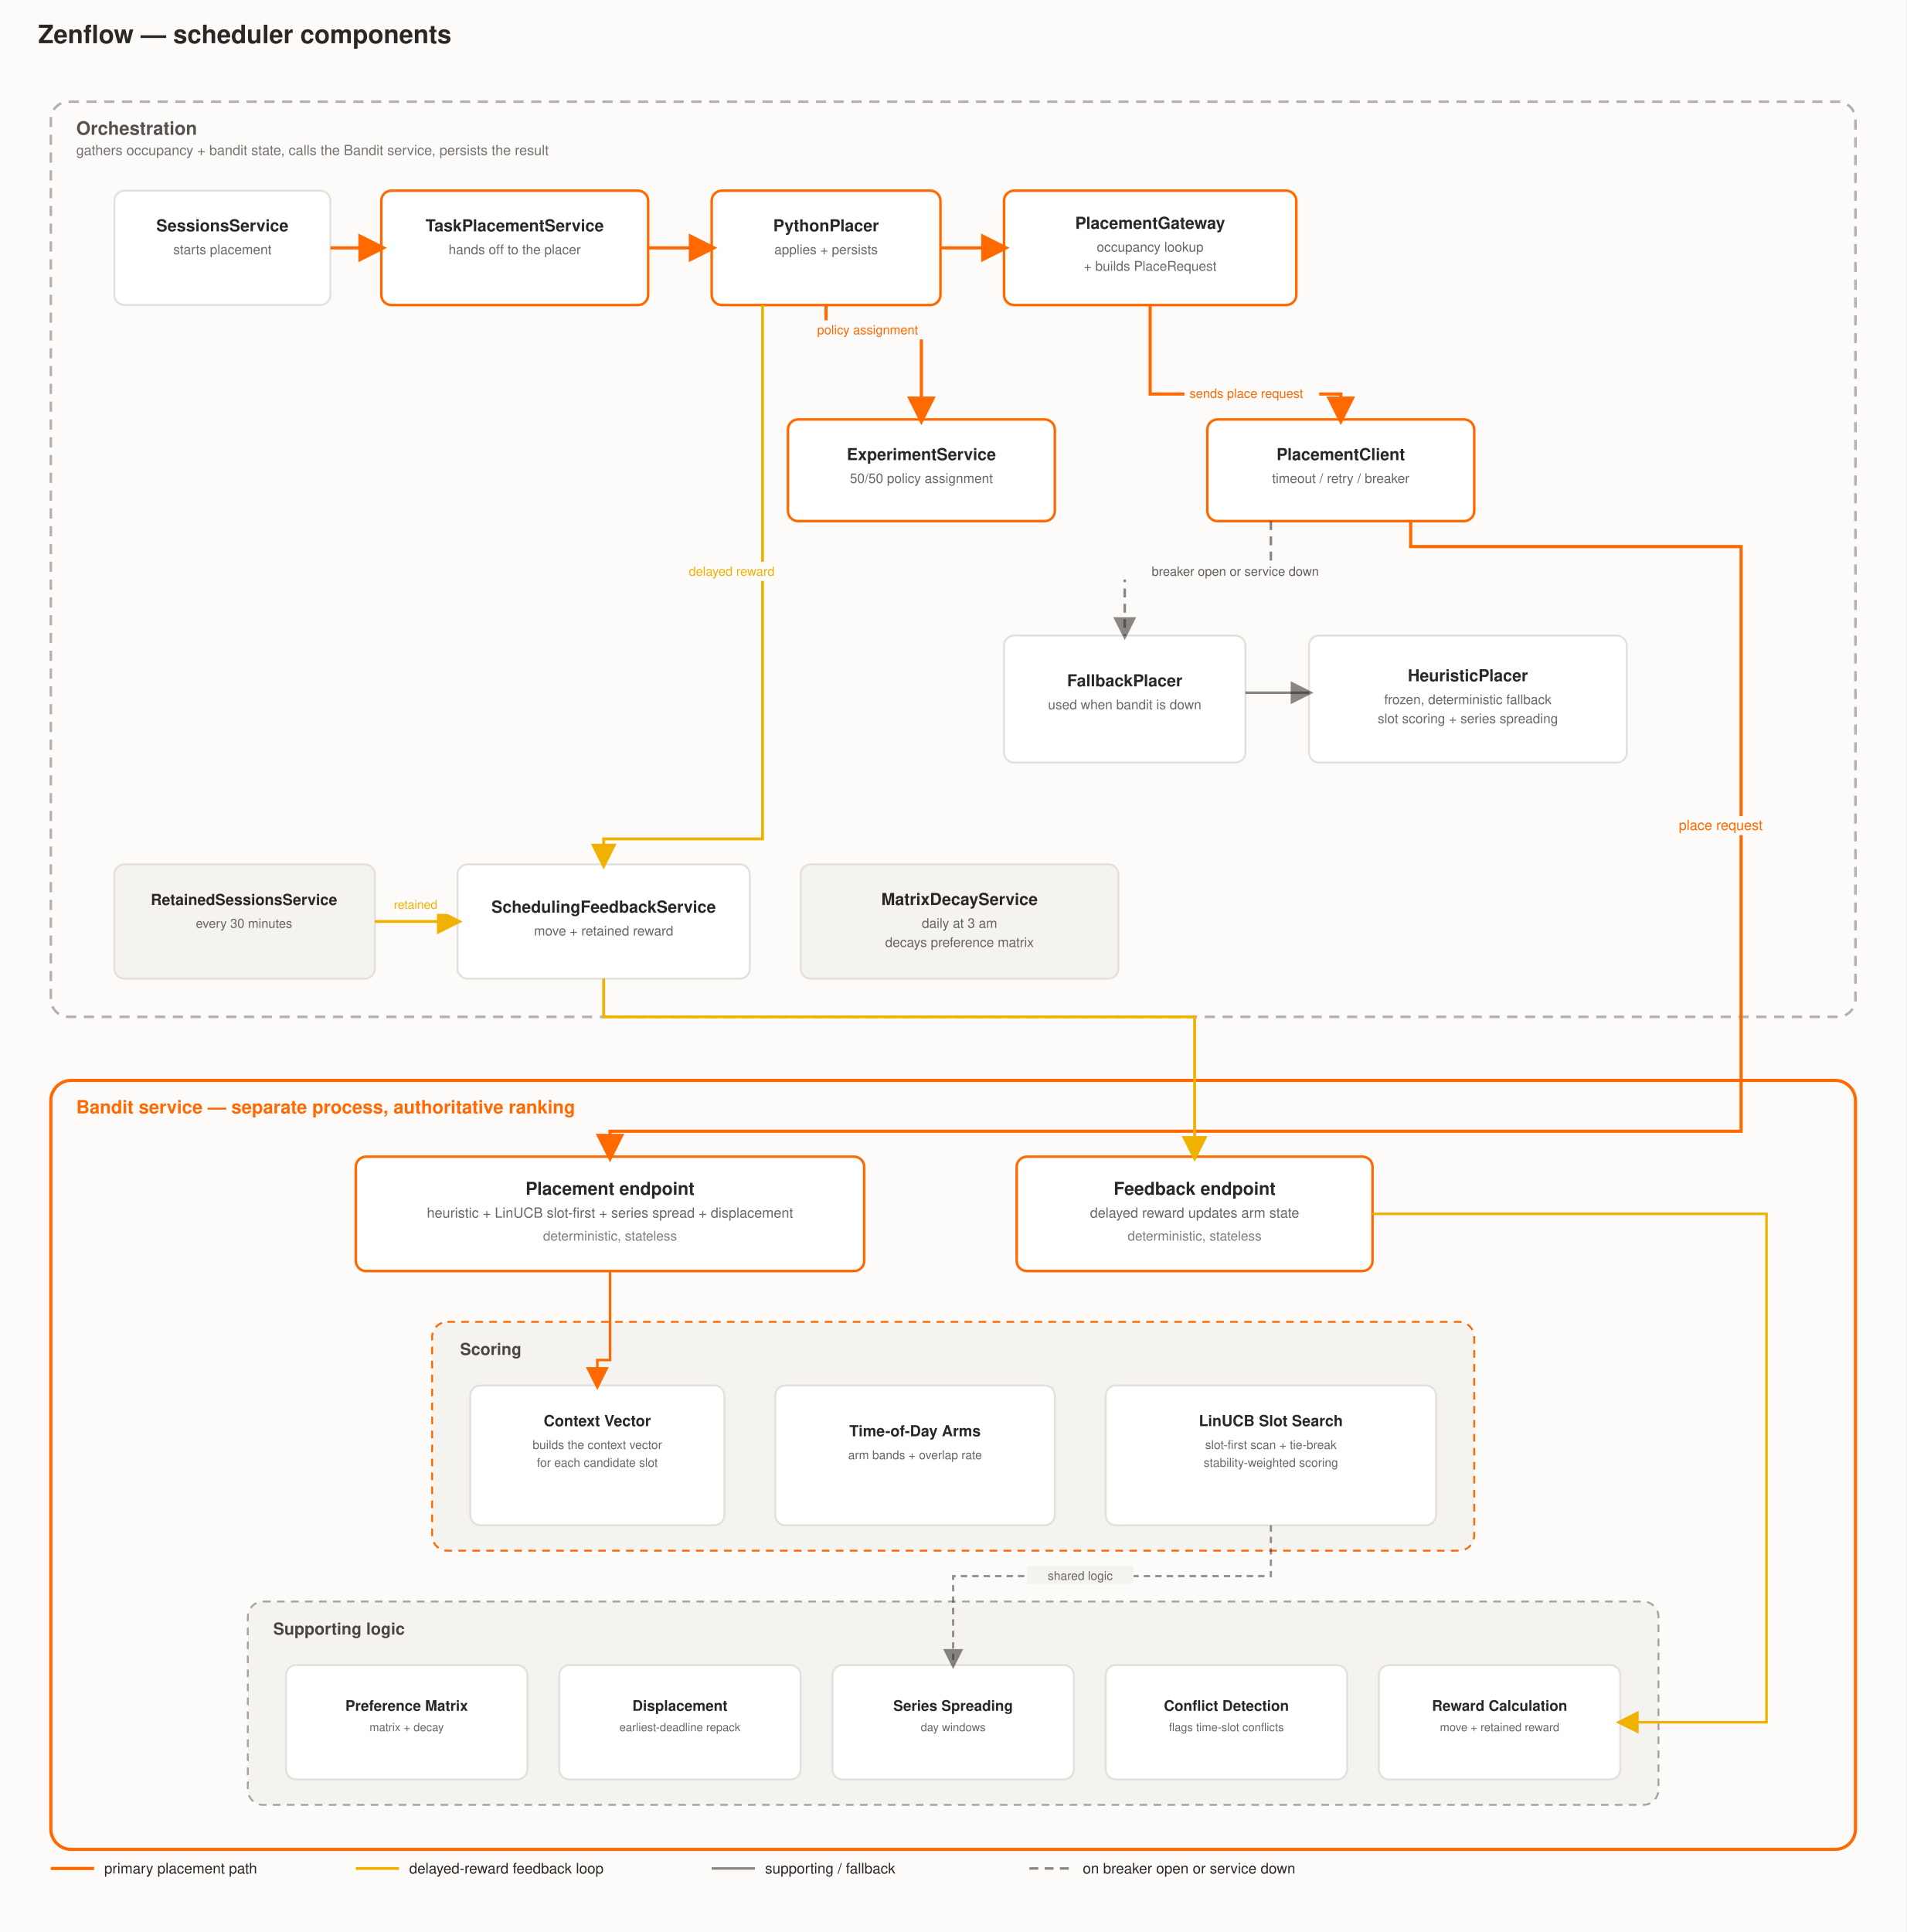
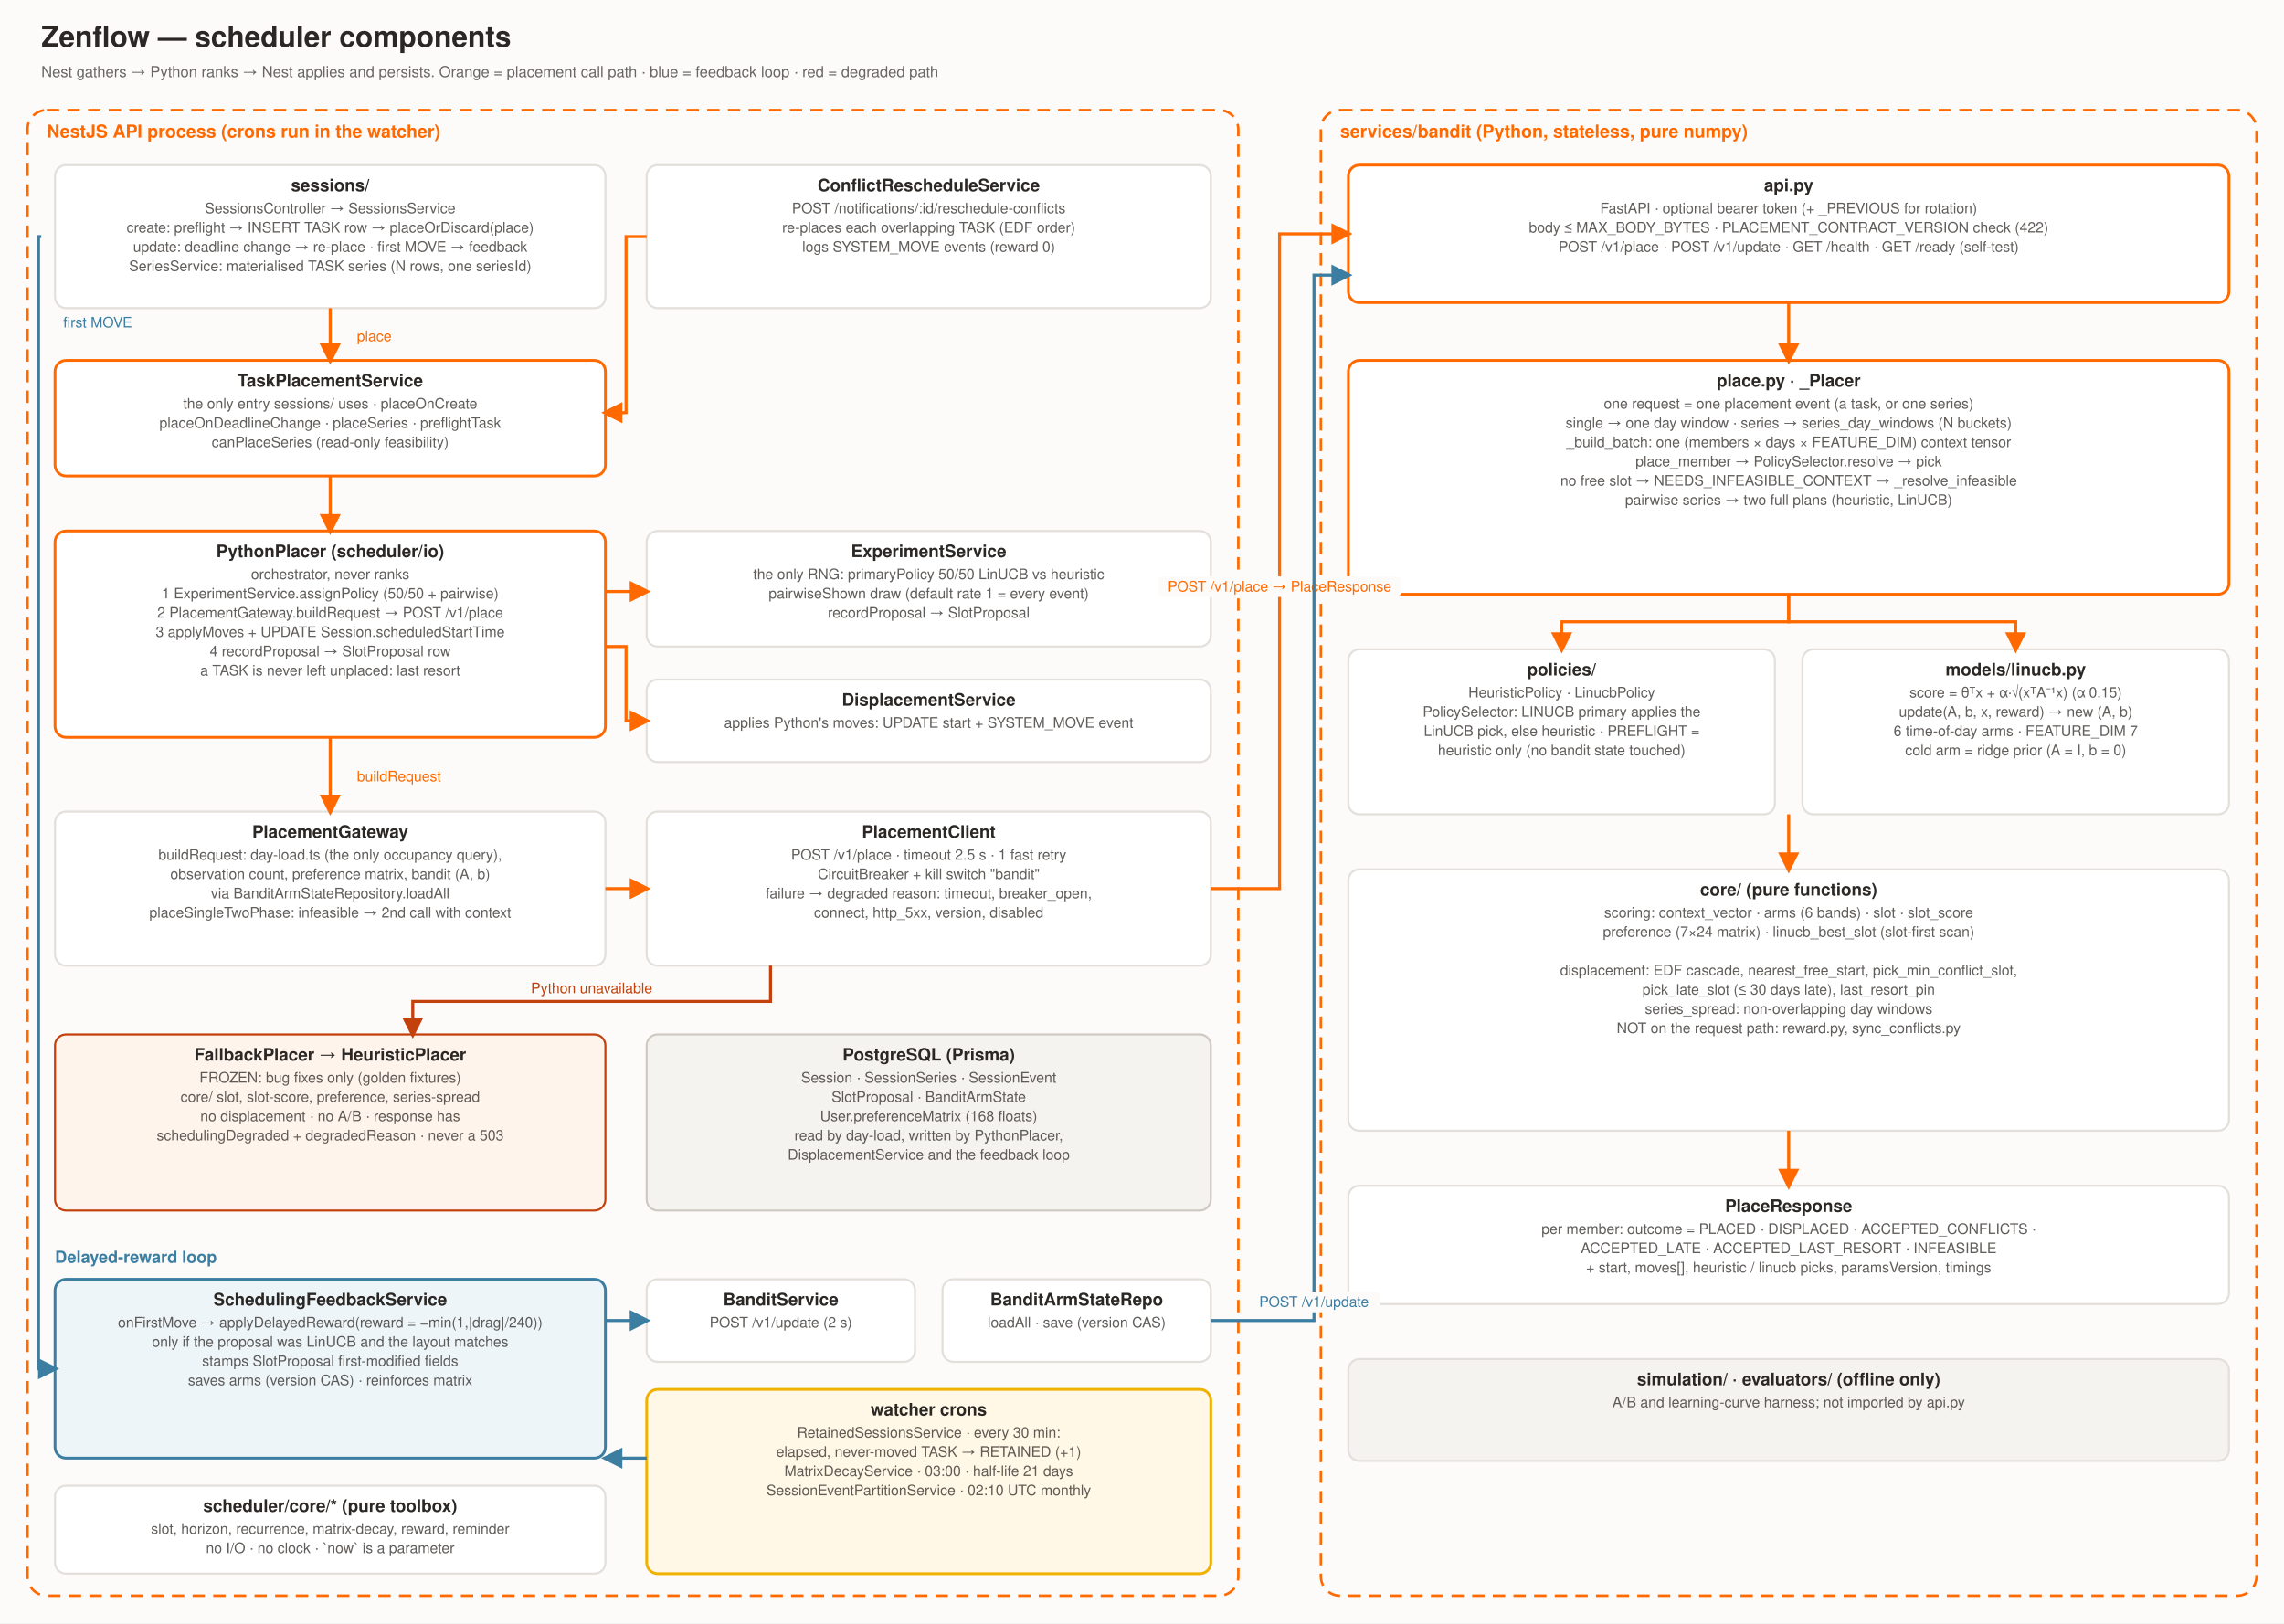
- <svg xmlns="http://www.w3.org/2000/svg" viewBox="0 0 1500 1520" font-family="Helvetica, Arial, sans-serif">
+ <svg xmlns="http://www.w3.org/2000/svg" viewBox="0 0 1660 1180" font-family="Helvetica, Arial, sans-serif" role="img" aria-label="Zenflow scheduler component diagram: Nest placement orchestration, frozen TypeScript fallback, delayed-reward loop and the Python bandit service">
  <defs>
-     <marker id="sArrOrange" viewBox="0 0 10 10" refX="8" refY="5" markerWidth="9" markerHeight="9" orient="auto-start-reverse">
+     <marker id="aO" viewBox="0 0 10 10" refX="8" refY="5" markerWidth="7" markerHeight="7" orient="auto-start-reverse">
      <path d="M0,0 L10,5 L0,10 z" fill="#FF6900" />
    </marker>
-     <marker id="sArrAmber" viewBox="0 0 10 10" refX="8" refY="5" markerWidth="9" markerHeight="9" orient="auto-start-reverse">
+     <marker id="aA" viewBox="0 0 10 10" refX="8" refY="5" markerWidth="7" markerHeight="7" orient="auto-start-reverse">
      <path d="M0,0 L10,5 L0,10 z" fill="#F0B100" />
    </marker>
-     <marker id="sArrNeutral" viewBox="0 0 10 10" refX="8" refY="5" markerWidth="9" markerHeight="9" orient="auto-start-reverse">
+     <marker id="aB" viewBox="0 0 10 10" refX="8" refY="5" markerWidth="7" markerHeight="7" orient="auto-start-reverse">
+       <path d="M0,0 L10,5 L0,10 z" fill="#3B7EA1" />
+     </marker>
+     <marker id="aN" viewBox="0 0 10 10" refX="8" refY="5" markerWidth="7" markerHeight="7" orient="auto-start-reverse">
      <path d="M0,0 L10,5 L0,10 z" fill="#2B2724" fill-opacity="0.55" />
    </marker>
+     <marker id="aR" viewBox="0 0 10 10" refX="8" refY="5" markerWidth="7" markerHeight="7" orient="auto-start-reverse">
+       <path d="M0,0 L10,5 L0,10 z" fill="#C2410C" />
+     </marker>
  </defs>
-   <rect x="0" y="0" width="1500" height="1520" fill="#FCFBFA" />
-   <text x="30" y="34" font-size="20" font-weight="700" fill="#2B2724">Zenflow — scheduler components</text>
-   <rect x="40" y="80" width="1420" height="720" rx="14" fill="none" stroke="#2B2724" stroke-opacity="0.35" stroke-width="2" stroke-dasharray="8 6" />
-   <text x="60" y="106" font-size="14.5" font-weight="700" fill="#2B2724" opacity="0.8">Orchestration</text>
-   <text x="60" y="122" font-size="11" fill="#2B2724" opacity="0.65">gathers occupancy + bandit state, calls the Bandit service, persists the result</text>
-   <rect x="90" y="150" width="170" height="90" rx="8" fill="#FFFFFF" stroke="#E3DFDA" stroke-width="1.5" />
-   <text x="175" y="182" text-anchor="middle" font-size="13" font-weight="700" fill="#2B2724">SessionsService</text>
-   <text x="175" y="200" text-anchor="middle" font-size="10.5" fill="#2B2724" opacity="0.7">starts placement</text>
-   <rect x="300" y="150" width="210" height="90" rx="8" fill="#FFFFFF" stroke="#FF6900" stroke-width="2" />
-   <text x="405" y="182" text-anchor="middle" font-size="13" font-weight="700" fill="#2B2724">TaskPlacementService</text>
-   <text x="405" y="200" text-anchor="middle" font-size="10.5" fill="#2B2724" opacity="0.7">hands off to the placer</text>
-   <rect x="560" y="150" width="180" height="90" rx="8" fill="#FFFFFF" stroke="#FF6900" stroke-width="2" />
-   <text x="650" y="182" text-anchor="middle" font-size="13" font-weight="700" fill="#2B2724">PythonPlacer</text>
-   <text x="650" y="200" text-anchor="middle" font-size="10.5" fill="#2B2724" opacity="0.7">applies + persists</text>
-   <rect x="790" y="150" width="230" height="90" rx="8" fill="#FFFFFF" stroke="#FF6900" stroke-width="2" />
-   <text x="905" y="180" text-anchor="middle" font-size="13" font-weight="700" fill="#2B2724">PlacementGateway</text>
-   <text x="905" y="198" text-anchor="middle" font-size="10.5" fill="#2B2724" opacity="0.7">occupancy lookup</text>
-   <text x="905" y="213" text-anchor="middle" font-size="10.5" fill="#2B2724" opacity="0.7">+ builds PlaceRequest</text>
-   <rect x="620" y="330" width="210" height="80" rx="8" fill="#FFFFFF" stroke="#FF6900" stroke-width="2" />
-   <text x="725" y="362" text-anchor="middle" font-size="13" font-weight="700" fill="#2B2724">ExperimentService</text>
-   <text x="725" y="380" text-anchor="middle" font-size="10.5" fill="#2B2724" opacity="0.7">50/50 policy assignment</text>
-   <rect x="950" y="330" width="210" height="80" rx="8" fill="#FFFFFF" stroke="#FF6900" stroke-width="2" />
-   <text x="1055" y="362" text-anchor="middle" font-size="13" font-weight="700" fill="#2B2724">PlacementClient</text>
-   <text x="1055" y="380" text-anchor="middle" font-size="10.5" fill="#2B2724" opacity="0.7">timeout / retry / breaker</text>
-   <rect x="790" y="500" width="190" height="100" rx="8" fill="#FFFFFF" stroke="#E3DFDA" stroke-width="1.5" />
-   <text x="885" y="540" text-anchor="middle" font-size="13" font-weight="700" fill="#2B2724">FallbackPlacer</text>
-   <text x="885" y="558" text-anchor="middle" font-size="10.5" fill="#2B2724" opacity="0.7">used when bandit is down</text>
-   <rect x="1030" y="500" width="250" height="100" rx="8" fill="#FFFFFF" stroke="#E3DFDA" stroke-width="1.5" />
-   <text x="1155" y="536" text-anchor="middle" font-size="13" font-weight="700" fill="#2B2724">HeuristicPlacer</text>
-   <text x="1155" y="554" text-anchor="middle" font-size="10.5" fill="#2B2724" opacity="0.7">frozen, deterministic fallback</text>
-   <text x="1155" y="569" text-anchor="middle" font-size="10.5" fill="#2B2724" opacity="0.7">slot scoring + series spreading</text>
-   <rect x="90" y="680" width="205" height="90" rx="8" fill="#F5F3F0" stroke="#E3DFDA" stroke-width="1.5" />
-   <text x="192" y="712" text-anchor="middle" font-size="12" font-weight="700" fill="#2B2724">RetainedSessionsService</text>
-   <text x="192" y="730" text-anchor="middle" font-size="10" fill="#2B2724" opacity="0.7">every 30 minutes</text>
-   <rect x="360" y="680" width="230" height="90" rx="8" fill="#FFFFFF" stroke="#E3DFDA" stroke-width="1.5" />
-   <text x="475" y="718" text-anchor="middle" font-size="13" font-weight="700" fill="#2B2724">SchedulingFeedbackService</text>
-   <text x="475" y="736" text-anchor="middle" font-size="10.5" fill="#2B2724" opacity="0.7">move + retained reward</text>
-   <rect x="630" y="680" width="250" height="90" rx="8" fill="#F5F3F0" stroke="#E3DFDA" stroke-width="1.5" />
-   <text x="755" y="712" text-anchor="middle" font-size="13" font-weight="700" fill="#2B2724">MatrixDecayService</text>
-   <text x="755" y="730" text-anchor="middle" font-size="10.5" fill="#2B2724" opacity="0.7">daily at 3 am</text>
-   <text x="755" y="745" text-anchor="middle" font-size="10.5" fill="#2B2724" opacity="0.7">decays preference matrix</text>
-   <rect x="40" y="850" width="1420" height="605" rx="16" fill="none" stroke="#FF6900" stroke-width="2.5" />
-   <text x="60" y="876" font-size="14.5" font-weight="700" fill="#FF6900">Bandit service — separate process, authoritative ranking</text>
-   <rect x="280" y="910" width="400" height="90" rx="8" fill="#FFFFFF" stroke="#FF6900" stroke-width="2" />
-   <text x="480" y="940" text-anchor="middle" font-size="14" font-weight="700" fill="#2B2724">Placement endpoint</text>
-   <text x="480" y="958" text-anchor="middle" font-size="11" fill="#2B2724" opacity="0.7">heuristic + LinUCB slot-first + series spread + displacement</text>
-   <text x="480" y="976" text-anchor="middle" font-size="10.5" fill="#2B2724" opacity="0.6">deterministic, stateless</text>
-   <rect x="800" y="910" width="280" height="90" rx="8" fill="#FFFFFF" stroke="#FF6900" stroke-width="2" />
-   <text x="940" y="940" text-anchor="middle" font-size="14" font-weight="700" fill="#2B2724">Feedback endpoint</text>
-   <text x="940" y="958" text-anchor="middle" font-size="11" fill="#2B2724" opacity="0.7">delayed reward updates arm state</text>
-   <text x="940" y="976" text-anchor="middle" font-size="10.5" fill="#2B2724" opacity="0.6">deterministic, stateless</text>
-   <rect x="340" y="1040" width="820" height="180" rx="12" fill="#F5F3F0" stroke="#FF6900" stroke-width="1.5" stroke-dasharray="6 5" />
-   <text x="362" y="1066" font-size="13" font-weight="700" fill="#2B2724" opacity="0.85">Scoring</text>
-   <rect x="370" y="1090" width="200" height="110" rx="8" fill="#FFFFFF" stroke="#E3DFDA" stroke-width="1.5" />
-   <text x="470" y="1122" text-anchor="middle" font-size="12" font-weight="700" fill="#2B2724">Context Vector</text>
-   <text x="470" y="1140" text-anchor="middle" font-size="9.5" fill="#2B2724" opacity="0.7">builds the context vector</text>
-   <text x="470" y="1154" text-anchor="middle" font-size="9.5" fill="#2B2724" opacity="0.7">for each candidate slot</text>
-   <rect x="610" y="1090" width="220" height="110" rx="8" fill="#FFFFFF" stroke="#E3DFDA" stroke-width="1.5" />
-   <text x="720" y="1130" text-anchor="middle" font-size="12" font-weight="700" fill="#2B2724">Time-of-Day Arms</text>
-   <text x="720" y="1148" text-anchor="middle" font-size="9.5" fill="#2B2724" opacity="0.7">arm bands + overlap rate</text>
-   <rect x="870" y="1090" width="260" height="110" rx="8" fill="#FFFFFF" stroke="#E3DFDA" stroke-width="1.5" />
-   <text x="1000" y="1122" text-anchor="middle" font-size="12" font-weight="700" fill="#2B2724">LinUCB Slot Search</text>
-   <text x="1000" y="1140" text-anchor="middle" font-size="9.5" fill="#2B2724" opacity="0.7">slot-first scan + tie-break</text>
-   <text x="1000" y="1154" text-anchor="middle" font-size="9.5" fill="#2B2724" opacity="0.7">stability-weighted scoring</text>
-   <rect x="195" y="1260" width="1110" height="160" rx="12" fill="#F5F3F0" stroke="#2B2724" stroke-opacity="0.4" stroke-width="1.5" stroke-dasharray="6 5" />
-   <text x="215" y="1286" font-size="13" font-weight="700" fill="#2B2724" opacity="0.85">Supporting logic</text>
-   <rect x="225" y="1310" width="190" height="90" rx="8" fill="#FFFFFF" stroke="#E3DFDA" stroke-width="1.5" />
-   <text x="320" y="1346" text-anchor="middle" font-size="11.5" font-weight="700" fill="#2B2724">Preference Matrix</text>
-   <text x="320" y="1362" text-anchor="middle" font-size="9" fill="#2B2724" opacity="0.7">matrix + decay</text>
-   <rect x="440" y="1310" width="190" height="90" rx="8" fill="#FFFFFF" stroke="#E3DFDA" stroke-width="1.5" />
-   <text x="535" y="1346" text-anchor="middle" font-size="11.5" font-weight="700" fill="#2B2724">Displacement</text>
-   <text x="535" y="1362" text-anchor="middle" font-size="9" fill="#2B2724" opacity="0.7">earliest-deadline repack</text>
-   <rect x="655" y="1310" width="190" height="90" rx="8" fill="#FFFFFF" stroke="#E3DFDA" stroke-width="1.5" />
-   <text x="750" y="1346" text-anchor="middle" font-size="11.5" font-weight="700" fill="#2B2724">Series Spreading</text>
-   <text x="750" y="1362" text-anchor="middle" font-size="9" fill="#2B2724" opacity="0.7">day windows</text>
-   <rect x="870" y="1310" width="190" height="90" rx="8" fill="#FFFFFF" stroke="#E3DFDA" stroke-width="1.5" />
-   <text x="965" y="1346" text-anchor="middle" font-size="11.5" font-weight="700" fill="#2B2724">Conflict Detection</text>
-   <text x="965" y="1362" text-anchor="middle" font-size="9" fill="#2B2724" opacity="0.7">flags time-slot conflicts</text>
-   <rect x="1085" y="1310" width="190" height="90" rx="8" fill="#FFFFFF" stroke="#E3DFDA" stroke-width="1.5" />
-   <text x="1180" y="1346" text-anchor="middle" font-size="11.5" font-weight="700" fill="#2B2724">Reward Calculation</text>
-   <text x="1180" y="1362" text-anchor="middle" font-size="9" fill="#2B2724" opacity="0.7">move + retained reward</text>
-   <path d="M260,195 L300,195" fill="none" stroke="#FF6900" stroke-width="2.5" marker-end="url(#sArrOrange)" />
-   <path d="M510,195 L560,195" fill="none" stroke="#FF6900" stroke-width="2.5" marker-end="url(#sArrOrange)" />
-   <path d="M740,195 L790,195" fill="none" stroke="#FF6900" stroke-width="2.5" marker-end="url(#sArrOrange)" />
-   <path d="M650,240 L650,260 L725,260 L725,330" fill="none" stroke="#FF6900" stroke-width="2.5" marker-end="url(#sArrOrange)" />
-   <rect x="639" y="252" width="98" height="15" fill="#FCFBFA" />
-   <text x="643" y="263" font-size="10" fill="#FF6900">policy assignment</text>
-   <path d="M905,240 L905,310 L1055,310 L1055,330" fill="none" stroke="#FF6900" stroke-width="2.5" marker-end="url(#sArrOrange)" />
-   <rect x="932" y="302" width="106" height="15" fill="#FCFBFA" />
-   <text x="936" y="313" font-size="10" fill="#FF6900">sends place request</text>
-   <path d="M1110,410 L1110,430 L1370,430 L1370,890 L480,890 L480,910" fill="none" stroke="#FF6900" stroke-width="2.5" marker-end="url(#sArrOrange)" />
-   <rect x="1315" y="642" width="112" height="15" fill="#FCFBFA" />
-   <text x="1321" y="653" font-size="11" fill="#FF6900">place request</text>
-   <path d="M1000,410 L1000,450 L885,450 L885,500" fill="none" stroke="#2B2724" stroke-opacity="0.55" stroke-width="2" stroke-dasharray="7 5" marker-end="url(#sArrNeutral)" />
-   <rect x="884" y="442" width="176" height="14" fill="#FCFBFA" />
-   <text x="972" y="453" text-anchor="middle" font-size="10" fill="#2B2724" opacity="0.75">breaker open or service down</text>
-   <path d="M980,545 L1030,545" fill="none" stroke="#2B2724" stroke-opacity="0.55" stroke-width="2" marker-end="url(#sArrNeutral)" />
-   <path d="M600,240 L600,660 L475,660 L475,680" fill="none" stroke="#F0B100" stroke-width="2.25" marker-end="url(#sArrAmber)" />
-   <rect x="536" y="442" width="130" height="15" fill="#FCFBFA" />
-   <text x="542" y="453" font-size="10" fill="#F0B100">delayed reward</text>
-   <path d="M295,725 L360,725" fill="none" stroke="#F0B100" stroke-width="2.25" marker-end="url(#sArrAmber)" />
-   <rect x="297" y="705" width="60" height="14" fill="#FCFBFA" />
-   <text x="327" y="715" text-anchor="middle" font-size="9.5" fill="#F0B100">retained</text>
-   <path d="M475,770 L475,800 L940,800 L940,910" fill="none" stroke="#F0B100" stroke-width="2.25" marker-end="url(#sArrAmber)" />
-   <path d="M480,1000 L480,1070 L470,1070 L470,1090" fill="none" stroke="#FF6900" stroke-width="2" marker-end="url(#sArrOrange)" />
-   <path d="M1080,955 L1390,955 L1390,1355 L1275,1355" fill="none" stroke="#F0B100" stroke-width="2" marker-end="url(#sArrAmber)" />
-   <path d="M1000,1200 L1000,1240 L750,1240 L750,1310" fill="none" stroke="#2B2724" stroke-opacity="0.5" stroke-width="1.75" stroke-dasharray="5 4" marker-end="url(#sArrNeutral)" />
-   <rect x="808" y="1232" width="84" height="14" fill="#F5F3F0" />
-   <text x="850" y="1243" text-anchor="middle" font-size="9.5" fill="#2B2724" opacity="0.7">shared logic</text>
-   <g transform="translate(40,1470)">
-     <line x1="0" y1="0" x2="34" y2="0" stroke="#FF6900" stroke-width="2.5" />
-     <text x="42" y="4" font-size="11.5" fill="#2B2724">primary placement path</text>
-     <line x1="240" y1="0" x2="274" y2="0" stroke="#F0B100" stroke-width="2.25" />
-     <text x="282" y="4" font-size="11.5" fill="#2B2724">delayed-reward feedback loop</text>
-     <line x1="520" y1="0" x2="554" y2="0" stroke="#2B2724" stroke-opacity="0.55" stroke-width="2" />
-     <text x="562" y="4" font-size="11.5" fill="#2B2724">supporting / fallback</text>
-     <line x1="770" y1="0" x2="804" y2="0" stroke="#2B2724" stroke-opacity="0.55" stroke-width="2" stroke-dasharray="7 5" />
-     <text x="812" y="4" font-size="11.5" fill="#2B2724">on breaker open or service down</text>
-   </g>
+   <rect width="1660" height="1180" fill="#FCFBFA" />
+   <text x="30" y="34" text-anchor="start" font-size="21" font-weight="700" fill="#2B2724">Zenflow — scheduler components</text>
+   <text x="30" y="56" text-anchor="start" font-size="11" font-weight="400" fill="#2B2724" opacity="0.7">Nest gathers → Python ranks → Nest applies and persists. Orange = placement call path · blue = feedback loop · red = degraded path</text>
+   <rect x="20" y="80" width="880" height="1080" rx="14" fill="none" stroke="#FF6900" stroke-width="1.8" stroke-dasharray="9 6" />
+   <rect x="28" y="87" width="352.4" height="18" fill="#FCFBFA" />
+   <text x="34" y="100" text-anchor="start" font-size="13" font-weight="700" fill="#FF6900">NestJS API process  (crons run in the watcher)</text>
+   <rect x="960" y="80" width="680" height="1080" rx="14" fill="none" stroke="#FF6900" stroke-width="1.8" stroke-dasharray="9 6" />
+   <rect x="968" y="87" width="367.2" height="18" fill="#FCFBFA" />
+   <text x="974" y="100" text-anchor="start" font-size="13" font-weight="700" fill="#FF6900">services/bandit  (Python, stateless, pure numpy)</text>
+   <rect x="40" y="120" width="400" height="104" rx="8" fill="#FFFFFF" stroke="#E3DFDA" stroke-width="1.5" />
+   <text x="240" y="139" text-anchor="middle" font-size="12.5" font-weight="700" fill="#2B2724">sessions/</text>
+   <text x="240" y="155" text-anchor="middle" font-size="10.5" font-weight="400" fill="#2B2724" opacity="0.75">SessionsController → SessionsService</text>
+   <text x="240" y="169" text-anchor="middle" font-size="10.5" font-weight="400" fill="#2B2724" opacity="0.75">create: preflight → INSERT TASK row → placeOrDiscard(place)</text>
+   <text x="240" y="183" text-anchor="middle" font-size="10.5" font-weight="400" fill="#2B2724" opacity="0.75">update: deadline change → re-place · first MOVE → feedback</text>
+   <text x="240" y="197" text-anchor="middle" font-size="10.5" font-weight="400" fill="#2B2724" opacity="0.75">SeriesService: materialised TASK series (N rows, one seriesId)</text>
+   <rect x="470" y="120" width="410" height="104" rx="8" fill="#FFFFFF" stroke="#E3DFDA" stroke-width="1.5" />
+   <text x="675" y="139" text-anchor="middle" font-size="12.5" font-weight="700" fill="#2B2724">ConflictRescheduleService</text>
+   <text x="675" y="155" text-anchor="middle" font-size="10.5" font-weight="400" fill="#2B2724" opacity="0.75">POST /notifications/:id/reschedule-conflicts</text>
+   <text x="675" y="169" text-anchor="middle" font-size="10.5" font-weight="400" fill="#2B2724" opacity="0.75">re-places each overlapping TASK (EDF order)</text>
+   <text x="675" y="183" text-anchor="middle" font-size="10.5" font-weight="400" fill="#2B2724" opacity="0.75">logs SYSTEM_MOVE events (reward 0)</text>
+   <rect x="40" y="262" width="400" height="84" rx="8" fill="#FFFFFF" stroke="#FF6900" stroke-width="2" />
+   <text x="240" y="281" text-anchor="middle" font-size="12.5" font-weight="700" fill="#2B2724">TaskPlacementService</text>
+   <text x="240" y="297" text-anchor="middle" font-size="10.5" font-weight="400" fill="#2B2724" opacity="0.75">the only entry sessions/ uses · placeOnCreate</text>
+   <text x="240" y="311" text-anchor="middle" font-size="10.5" font-weight="400" fill="#2B2724" opacity="0.75">placeOnDeadlineChange · placeSeries · preflightTask</text>
+   <text x="240" y="325" text-anchor="middle" font-size="10.5" font-weight="400" fill="#2B2724" opacity="0.75">canPlaceSeries (read-only feasibility)</text>
+   <rect x="40" y="386" width="400" height="150" rx="8" fill="#FFFFFF" stroke="#FF6900" stroke-width="2" />
+   <text x="240" y="405" text-anchor="middle" font-size="12.5" font-weight="700" fill="#2B2724">PythonPlacer  (scheduler/io)</text>
+   <text x="240" y="421" text-anchor="middle" font-size="10.5" font-weight="400" fill="#2B2724" opacity="0.75">orchestrator, never ranks</text>
+   <text x="240" y="435" text-anchor="middle" font-size="10.5" font-weight="400" fill="#2B2724" opacity="0.75">1 ExperimentService.assignPolicy (50/50 + pairwise)</text>
+   <text x="240" y="449" text-anchor="middle" font-size="10.5" font-weight="400" fill="#2B2724" opacity="0.75">2 PlacementGateway.buildRequest → POST /v1/place</text>
+   <text x="240" y="463" text-anchor="middle" font-size="10.5" font-weight="400" fill="#2B2724" opacity="0.75">3 applyMoves + UPDATE Session.scheduledStartTime</text>
+   <text x="240" y="477" text-anchor="middle" font-size="10.5" font-weight="400" fill="#2B2724" opacity="0.75">4 recordProposal → SlotProposal row</text>
+   <text x="240" y="491" text-anchor="middle" font-size="10.5" font-weight="400" fill="#2B2724" opacity="0.75">a TASK is never left unplaced: last resort</text>
+   <rect x="470" y="386" width="410" height="84" rx="8" fill="#FFFFFF" stroke="#E3DFDA" stroke-width="1.5" />
+   <text x="675" y="405" text-anchor="middle" font-size="12.5" font-weight="700" fill="#2B2724">ExperimentService</text>
+   <text x="675" y="421" text-anchor="middle" font-size="10.5" font-weight="400" fill="#2B2724" opacity="0.75">the only RNG: primaryPolicy 50/50 LinUCB vs heuristic</text>
+   <text x="675" y="435" text-anchor="middle" font-size="10.5" font-weight="400" fill="#2B2724" opacity="0.75">pairwiseShown draw (default rate 1 = every event)</text>
+   <text x="675" y="449" text-anchor="middle" font-size="10.5" font-weight="400" fill="#2B2724" opacity="0.75">recordProposal → SlotProposal</text>
+   <rect x="470" y="494" width="410" height="60" rx="8" fill="#FFFFFF" stroke="#E3DFDA" stroke-width="1.5" />
+   <text x="675" y="513" text-anchor="middle" font-size="12.5" font-weight="700" fill="#2B2724">DisplacementService</text>
+   <text x="675" y="529" text-anchor="middle" font-size="10.5" font-weight="400" fill="#2B2724" opacity="0.75">applies Python's moves: UPDATE start + SYSTEM_MOVE event</text>
+   <rect x="40" y="590" width="400" height="112" rx="8" fill="#FFFFFF" stroke="#E3DFDA" stroke-width="1.5" />
+   <text x="240" y="609" text-anchor="middle" font-size="12.5" font-weight="700" fill="#2B2724">PlacementGateway</text>
+   <text x="240" y="625" text-anchor="middle" font-size="10.5" font-weight="400" fill="#2B2724" opacity="0.75">buildRequest: day-load.ts (the only occupancy query),</text>
+   <text x="240" y="639" text-anchor="middle" font-size="10.5" font-weight="400" fill="#2B2724" opacity="0.75">observation count, preference matrix, bandit (A, b)</text>
+   <text x="240" y="653" text-anchor="middle" font-size="10.5" font-weight="400" fill="#2B2724" opacity="0.75">via BanditArmStateRepository.loadAll</text>
+   <text x="240" y="667" text-anchor="middle" font-size="10.5" font-weight="400" fill="#2B2724" opacity="0.75">placeSingleTwoPhase: infeasible → 2nd call with context</text>
+   <rect x="470" y="590" width="410" height="112" rx="8" fill="#FFFFFF" stroke="#E3DFDA" stroke-width="1.5" />
+   <text x="675" y="609" text-anchor="middle" font-size="12.5" font-weight="700" fill="#2B2724">PlacementClient</text>
+   <text x="675" y="625" text-anchor="middle" font-size="10.5" font-weight="400" fill="#2B2724" opacity="0.75">POST /v1/place · timeout 2.5 s · 1 fast retry</text>
+   <text x="675" y="639" text-anchor="middle" font-size="10.5" font-weight="400" fill="#2B2724" opacity="0.75">CircuitBreaker + kill switch "bandit"</text>
+   <text x="675" y="653" text-anchor="middle" font-size="10.5" font-weight="400" fill="#2B2724" opacity="0.75">failure → degraded reason: timeout, breaker_open,</text>
+   <text x="675" y="667" text-anchor="middle" font-size="10.5" font-weight="400" fill="#2B2724" opacity="0.75">connect, http_5xx, version, disabled</text>
+   <rect x="40" y="752" width="400" height="128" rx="8" fill="#FFF4EC" stroke="#C2410C" stroke-width="1.5" />
+   <text x="240" y="771" text-anchor="middle" font-size="12.5" font-weight="700" fill="#2B2724">FallbackPlacer → HeuristicPlacer</text>
+   <text x="240" y="787" text-anchor="middle" font-size="10.5" font-weight="400" fill="#2B2724" opacity="0.75">FROZEN: bug fixes only (golden fixtures)</text>
+   <text x="240" y="801" text-anchor="middle" font-size="10.5" font-weight="400" fill="#2B2724" opacity="0.75">core/ slot, slot-score, preference, series-spread</text>
+   <text x="240" y="815" text-anchor="middle" font-size="10.5" font-weight="400" fill="#2B2724" opacity="0.75">no displacement · no A/B · response has</text>
+   <text x="240" y="829" text-anchor="middle" font-size="10.5" font-weight="400" fill="#2B2724" opacity="0.75">schedulingDegraded + degradedReason · never a 503</text>
+   <rect x="470" y="752" width="410" height="128" rx="8" fill="#F5F3F0" stroke="#CFC9C2" stroke-width="1.5" />
+   <text x="675" y="771" text-anchor="middle" font-size="12.5" font-weight="700" fill="#2B2724">PostgreSQL (Prisma)</text>
+   <text x="675" y="787" text-anchor="middle" font-size="10.5" font-weight="400" fill="#2B2724" opacity="0.75">Session · SessionSeries · SessionEvent</text>
+   <text x="675" y="801" text-anchor="middle" font-size="10.5" font-weight="400" fill="#2B2724" opacity="0.75">SlotProposal · BanditArmState</text>
+   <text x="675" y="815" text-anchor="middle" font-size="10.5" font-weight="400" fill="#2B2724" opacity="0.75">User.preferenceMatrix (168 floats)</text>
+   <text x="675" y="829" text-anchor="middle" font-size="10.5" font-weight="400" fill="#2B2724" opacity="0.75">read by day-load, written by PythonPlacer,</text>
+   <text x="675" y="843" text-anchor="middle" font-size="10.5" font-weight="400" fill="#2B2724" opacity="0.75">DisplacementService and the feedback loop</text>
+   <text x="40" y="918" text-anchor="start" font-size="12" font-weight="700" fill="#3B7EA1">Delayed-reward loop</text>
+   <rect x="40" y="930" width="400" height="130" rx="8" fill="#EEF5F9" stroke="#3B7EA1" stroke-width="2" />
+   <text x="240" y="949" text-anchor="middle" font-size="12.5" font-weight="700" fill="#2B2724">SchedulingFeedbackService</text>
+   <text x="240" y="965" text-anchor="middle" font-size="10.5" font-weight="400" fill="#2B2724" opacity="0.75">onFirstMove → applyDelayedReward(reward = −min(1,|drag|/240))</text>
+   <text x="240" y="979" text-anchor="middle" font-size="10.5" font-weight="400" fill="#2B2724" opacity="0.75">only if the proposal was LinUCB and the layout matches</text>
+   <text x="240" y="993" text-anchor="middle" font-size="10.5" font-weight="400" fill="#2B2724" opacity="0.75">stamps SlotProposal first-modified fields</text>
+   <text x="240" y="1007" text-anchor="middle" font-size="10.5" font-weight="400" fill="#2B2724" opacity="0.75">saves arms (version CAS) · reinforces matrix</text>
+   <rect x="470" y="930" width="195" height="60" rx="8" fill="#FFFFFF" stroke="#E3DFDA" stroke-width="1.5" />
+   <text x="567.5" y="949" text-anchor="middle" font-size="12.5" font-weight="700" fill="#2B2724">BanditService</text>
+   <text x="567.5" y="965" text-anchor="middle" font-size="10.5" font-weight="400" fill="#2B2724" opacity="0.75">POST /v1/update (2 s)</text>
+   <rect x="685" y="930" width="195" height="60" rx="8" fill="#FFFFFF" stroke="#E3DFDA" stroke-width="1.5" />
+   <text x="782.5" y="949" text-anchor="middle" font-size="12.5" font-weight="700" fill="#2B2724">BanditArmStateRepo</text>
+   <text x="782.5" y="965" text-anchor="middle" font-size="10.5" font-weight="400" fill="#2B2724" opacity="0.75">loadAll · save (version CAS)</text>
+   <rect x="470" y="1010" width="410" height="134" rx="8" fill="#FFF8E6" stroke="#F0B100" stroke-width="2" />
+   <text x="675" y="1029" text-anchor="middle" font-size="12.5" font-weight="700" fill="#2B2724">watcher crons</text>
+   <text x="675" y="1045" text-anchor="middle" font-size="10.5" font-weight="400" fill="#2B2724" opacity="0.75">RetainedSessionsService · every 30 min:</text>
+   <text x="675" y="1059" text-anchor="middle" font-size="10.5" font-weight="400" fill="#2B2724" opacity="0.75">elapsed, never-moved TASK → RETAINED (+1)</text>
+   <text x="675" y="1073" text-anchor="middle" font-size="10.5" font-weight="400" fill="#2B2724" opacity="0.75">MatrixDecayService · 03:00 · half-life 21 days</text>
+   <text x="675" y="1087" text-anchor="middle" font-size="10.5" font-weight="400" fill="#2B2724" opacity="0.75">SessionEventPartitionService · 02:10 UTC monthly</text>
+   <rect x="40" y="1080" width="400" height="64" rx="8" fill="#FFFFFF" stroke="#E3DFDA" stroke-width="1.5" />
+   <text x="240" y="1099" text-anchor="middle" font-size="12.5" font-weight="700" fill="#2B2724">scheduler/core/* (pure toolbox)</text>
+   <text x="240" y="1115" text-anchor="middle" font-size="10.5" font-weight="400" fill="#2B2724" opacity="0.75">slot, horizon, recurrence, matrix-decay, reward, reminder</text>
+   <text x="240" y="1129" text-anchor="middle" font-size="10.5" font-weight="400" fill="#2B2724" opacity="0.75">no I/O · no clock · `now` is a parameter</text>
+   <rect x="980" y="120" width="640" height="100" rx="8" fill="#FFFFFF" stroke="#FF6900" stroke-width="2" />
+   <text x="1300" y="139" text-anchor="middle" font-size="12.5" font-weight="700" fill="#2B2724">api.py</text>
+   <text x="1300" y="155" text-anchor="middle" font-size="10.5" font-weight="400" fill="#2B2724" opacity="0.75">FastAPI · optional bearer token (+ _PREVIOUS for rotation)</text>
+   <text x="1300" y="169" text-anchor="middle" font-size="10.5" font-weight="400" fill="#2B2724" opacity="0.75">body ≤ MAX_BODY_BYTES · PLACEMENT_CONTRACT_VERSION check (422)</text>
+   <text x="1300" y="183" text-anchor="middle" font-size="10.5" font-weight="400" fill="#2B2724" opacity="0.75">POST /v1/place · POST /v1/update · GET /health · GET /ready (self-test)</text>
+   <rect x="980" y="262" width="640" height="170" rx="8" fill="#FFFFFF" stroke="#FF6900" stroke-width="2" />
+   <text x="1300" y="281" text-anchor="middle" font-size="12.5" font-weight="700" fill="#2B2724">place.py · _Placer</text>
+   <text x="1300" y="297" text-anchor="middle" font-size="10.5" font-weight="400" fill="#2B2724" opacity="0.75">one request = one placement event (a task, or one series)</text>
+   <text x="1300" y="311" text-anchor="middle" font-size="10.5" font-weight="400" fill="#2B2724" opacity="0.75">single → one day window · series → series_day_windows (N buckets)</text>
+   <text x="1300" y="325" text-anchor="middle" font-size="10.5" font-weight="400" fill="#2B2724" opacity="0.75">_build_batch: one (members × days × FEATURE_DIM) context tensor</text>
+   <text x="1300" y="339" text-anchor="middle" font-size="10.5" font-weight="400" fill="#2B2724" opacity="0.75">place_member → PolicySelector.resolve → pick</text>
+   <text x="1300" y="353" text-anchor="middle" font-size="10.5" font-weight="400" fill="#2B2724" opacity="0.75">no free slot → NEEDS_INFEASIBLE_CONTEXT → _resolve_infeasible</text>
+   <text x="1300" y="367" text-anchor="middle" font-size="10.5" font-weight="400" fill="#2B2724" opacity="0.75">pairwise series → two full plans (heuristic, LinUCB)</text>
+   <rect x="980" y="472" width="310" height="120" rx="8" fill="#FFFFFF" stroke="#E3DFDA" stroke-width="1.5" />
+   <text x="1135" y="491" text-anchor="middle" font-size="12.5" font-weight="700" fill="#2B2724">policies/</text>
+   <text x="1135" y="507" text-anchor="middle" font-size="10.5" font-weight="400" fill="#2B2724" opacity="0.75">HeuristicPolicy · LinucbPolicy</text>
+   <text x="1135" y="521" text-anchor="middle" font-size="10.5" font-weight="400" fill="#2B2724" opacity="0.75">PolicySelector: LINUCB primary applies the</text>
+   <text x="1135" y="535" text-anchor="middle" font-size="10.5" font-weight="400" fill="#2B2724" opacity="0.75">LinUCB pick, else heuristic · PREFLIGHT =</text>
+   <text x="1135" y="549" text-anchor="middle" font-size="10.5" font-weight="400" fill="#2B2724" opacity="0.75">heuristic only (no bandit state touched)</text>
+   <rect x="1310" y="472" width="310" height="120" rx="8" fill="#FFFFFF" stroke="#E3DFDA" stroke-width="1.5" />
+   <text x="1465" y="491" text-anchor="middle" font-size="12.5" font-weight="700" fill="#2B2724">models/linucb.py</text>
+   <text x="1465" y="507" text-anchor="middle" font-size="10.5" font-weight="400" fill="#2B2724" opacity="0.75">score = θᵀx + α·√(xᵀA⁻¹x)  (α 0.15)</text>
+   <text x="1465" y="521" text-anchor="middle" font-size="10.5" font-weight="400" fill="#2B2724" opacity="0.75">update(A, b, x, reward) → new (A, b)</text>
+   <text x="1465" y="535" text-anchor="middle" font-size="10.5" font-weight="400" fill="#2B2724" opacity="0.75">6 time-of-day arms · FEATURE_DIM 7</text>
+   <text x="1465" y="549" text-anchor="middle" font-size="10.5" font-weight="400" fill="#2B2724" opacity="0.75">cold arm = ridge prior (A = I, b = 0)</text>
+   <rect x="980" y="632" width="640" height="190" rx="8" fill="#FFFFFF" stroke="#E3DFDA" stroke-width="1.5" />
+   <text x="1300" y="651" text-anchor="middle" font-size="12.5" font-weight="700" fill="#2B2724">core/  (pure functions)</text>
+   <text x="1300" y="667" text-anchor="middle" font-size="10.5" font-weight="400" fill="#2B2724" opacity="0.75">scoring: context_vector · arms (6 bands) · slot · slot_score</text>
+   <text x="1300" y="681" text-anchor="middle" font-size="10.5" font-weight="400" fill="#2B2724" opacity="0.75">preference (7×24 matrix) · linucb_best_slot (slot-first scan)</text>
+   <text x="1300" y="695" text-anchor="middle" font-size="10.5" font-weight="400" fill="#2B2724" opacity="0.75" />
+   <text x="1300" y="709" text-anchor="middle" font-size="10.5" font-weight="400" fill="#2B2724" opacity="0.75">displacement: EDF cascade, nearest_free_start, pick_min_conflict_slot,</text>
+   <text x="1300" y="723" text-anchor="middle" font-size="10.5" font-weight="400" fill="#2B2724" opacity="0.75">pick_late_slot (≤ 30 days late), last_resort_pin</text>
+   <text x="1300" y="737" text-anchor="middle" font-size="10.5" font-weight="400" fill="#2B2724" opacity="0.75">series_spread: non-overlapping day windows</text>
+   <text x="1300" y="751" text-anchor="middle" font-size="10.5" font-weight="400" fill="#2B2724" opacity="0.75">NOT on the request path: reward.py, sync_conflicts.py</text>
+   <rect x="980" y="862" width="640" height="86" rx="8" fill="#FFFFFF" stroke="#E3DFDA" stroke-width="1.5" />
+   <text x="1300" y="881" text-anchor="middle" font-size="12.5" font-weight="700" fill="#2B2724">PlaceResponse</text>
+   <text x="1300" y="897" text-anchor="middle" font-size="10.5" font-weight="400" fill="#2B2724" opacity="0.75">per member: outcome = PLACED · DISPLACED · ACCEPTED_CONFLICTS ·</text>
+   <text x="1300" y="911" text-anchor="middle" font-size="10.5" font-weight="400" fill="#2B2724" opacity="0.75">ACCEPTED_LATE · ACCEPTED_LAST_RESORT · INFEASIBLE</text>
+   <text x="1300" y="925" text-anchor="middle" font-size="10.5" font-weight="400" fill="#2B2724" opacity="0.75">+ start, moves[], heuristic / linucb picks, paramsVersion, timings</text>
+   <rect x="980" y="988" width="640" height="74" rx="8" fill="#F5F3F0" stroke="#E3DFDA" stroke-width="1.5" />
+   <text x="1300" y="1007" text-anchor="middle" font-size="12.5" font-weight="700" fill="#2B2724">simulation/ · evaluators/  (offline only)</text>
+   <text x="1300" y="1023" text-anchor="middle" font-size="10.5" font-weight="400" fill="#2B2724" opacity="0.75">A/B and learning-curve harness; not imported by api.py</text>
+   <path d="M240,224 L240,262" fill="none" stroke="#FF6900" stroke-width="2.2" marker-end="url(#aO)" />
+   <rect x="249" y="237" width="46" height="15" rx="3" fill="#FCFBFA" />
+   <text x="272" y="248" text-anchor="middle" font-size="10.5" font-weight="400" fill="#FF6900">place</text>
+   <path d="M470,172 L455,172 L455,300 L440,300" fill="none" stroke="#FF6900" stroke-width="2.2" marker-end="url(#aO)" />
+   <path d="M240,346 L240,386" fill="none" stroke="#FF6900" stroke-width="2.2" marker-end="url(#aO)" />
+   <path d="M440,430 L470,430" fill="none" stroke="#FF6900" stroke-width="2.2" marker-end="url(#aO)" />
+   <text x="444" y="422" text-anchor="start" font-size="11" font-weight="400" fill="#2B2724" />
+   <path d="M440,470 L455,470 L455,524 L470,524" fill="none" stroke="#FF6900" stroke-width="2.2" marker-end="url(#aO)" />
+   <path d="M240,536 L240,590" fill="none" stroke="#FF6900" stroke-width="2.2" marker-end="url(#aO)" />
+   <rect x="253" y="557" width="74" height="15" rx="3" fill="#FCFBFA" />
+   <text x="290" y="568" text-anchor="middle" font-size="10.5" font-weight="400" fill="#FF6900">buildRequest</text>
+   <path d="M440,646 L470,646" fill="none" stroke="#FF6900" stroke-width="2.2" marker-end="url(#aO)" />
+   <path d="M880,646 L930,646 L930,170 L980,170" fill="none" stroke="#FF6900" stroke-width="2.2" marker-end="url(#aO)" />
+   <rect x="842" y="419" width="176" height="15" rx="3" fill="#FCFBFA" />
+   <text x="930" y="430" text-anchor="middle" font-size="10.5" font-weight="400" fill="#FF6900">POST /v1/place → PlaceResponse</text>
+   <path d="M1300,432 L1300,452 L1135,452 L1135,472" fill="none" stroke="#FF6900" stroke-width="2.2" marker-end="url(#aO)" />
+   <path d="M1300,432 L1300,452 L1465,452 L1465,472" fill="none" stroke="#FF6900" stroke-width="2.2" marker-end="url(#aO)" />
+   <path d="M1300,592 L1300,632" fill="none" stroke="#FF6900" stroke-width="2.2" marker-end="url(#aO)" />
+   <path d="M1300,822 L1300,862" fill="none" stroke="#FF6900" stroke-width="2.2" marker-end="url(#aO)" />
+   <path d="M1300,220 L1300,262" fill="none" stroke="#FF6900" stroke-width="2.2" marker-end="url(#aO)" />
+   <path d="M560,702 L560,728 L300,728 L300,752" fill="none" stroke="#C2410C" stroke-width="2.2" marker-end="url(#aR)" />
+   <rect x="374" y="711" width="112" height="15" rx="3" fill="#FCFBFA" />
+   <text x="430" y="722" text-anchor="middle" font-size="10.5" font-weight="400" fill="#C2410C">Python unavailable</text>
+   <path d="M30,172 L28,172 L28,995 L40,995" fill="none" stroke="#3B7EA1" stroke-width="2.2" marker-end="url(#aB)" />
+   <text x="46" y="238" text-anchor="start" font-size="10.5" font-weight="400" fill="#3B7EA1">first MOVE</text>
+   <path d="M440,960 L470,960" fill="none" stroke="#3B7EA1" stroke-width="2.2" marker-end="url(#aB)" />
+   <path d="M470,1060 L440,1060" fill="none" stroke="#3B7EA1" stroke-width="2.2" marker-end="url(#aB)" />
+   <path d="M880,960 L955,960 L955,200 L980,200" fill="none" stroke="#3B7EA1" stroke-width="2.2" marker-end="url(#aB)" />
+   <rect x="907" y="939" width="96" height="15" rx="3" fill="#FCFBFA" />
+   <text x="955" y="950" text-anchor="middle" font-size="10.5" font-weight="400" fill="#3B7EA1">POST /v1/update</text>
</svg>
